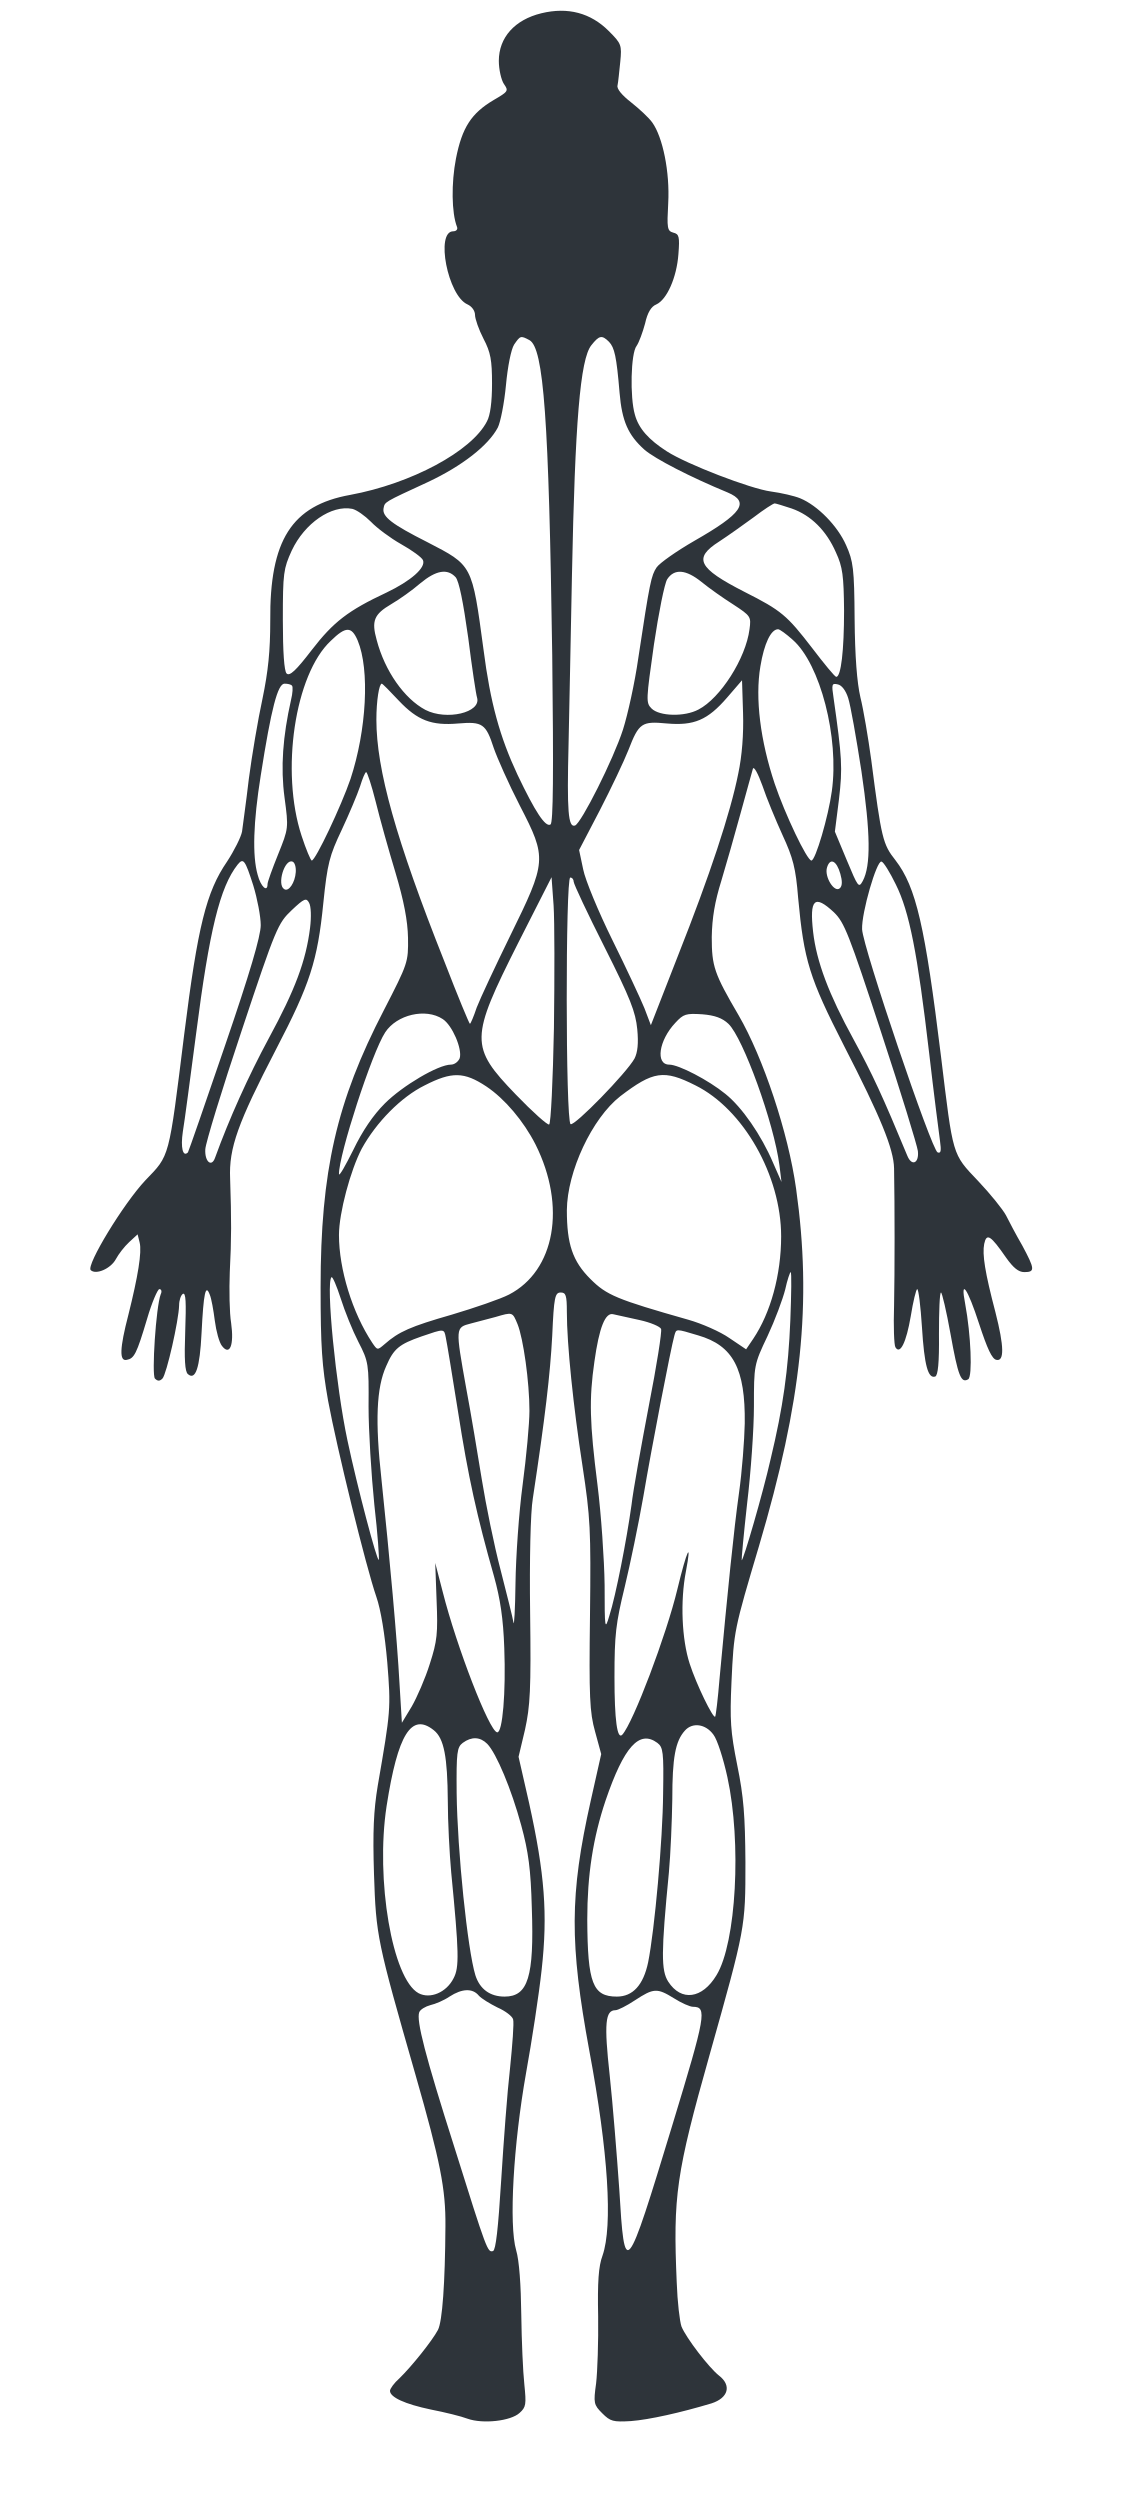
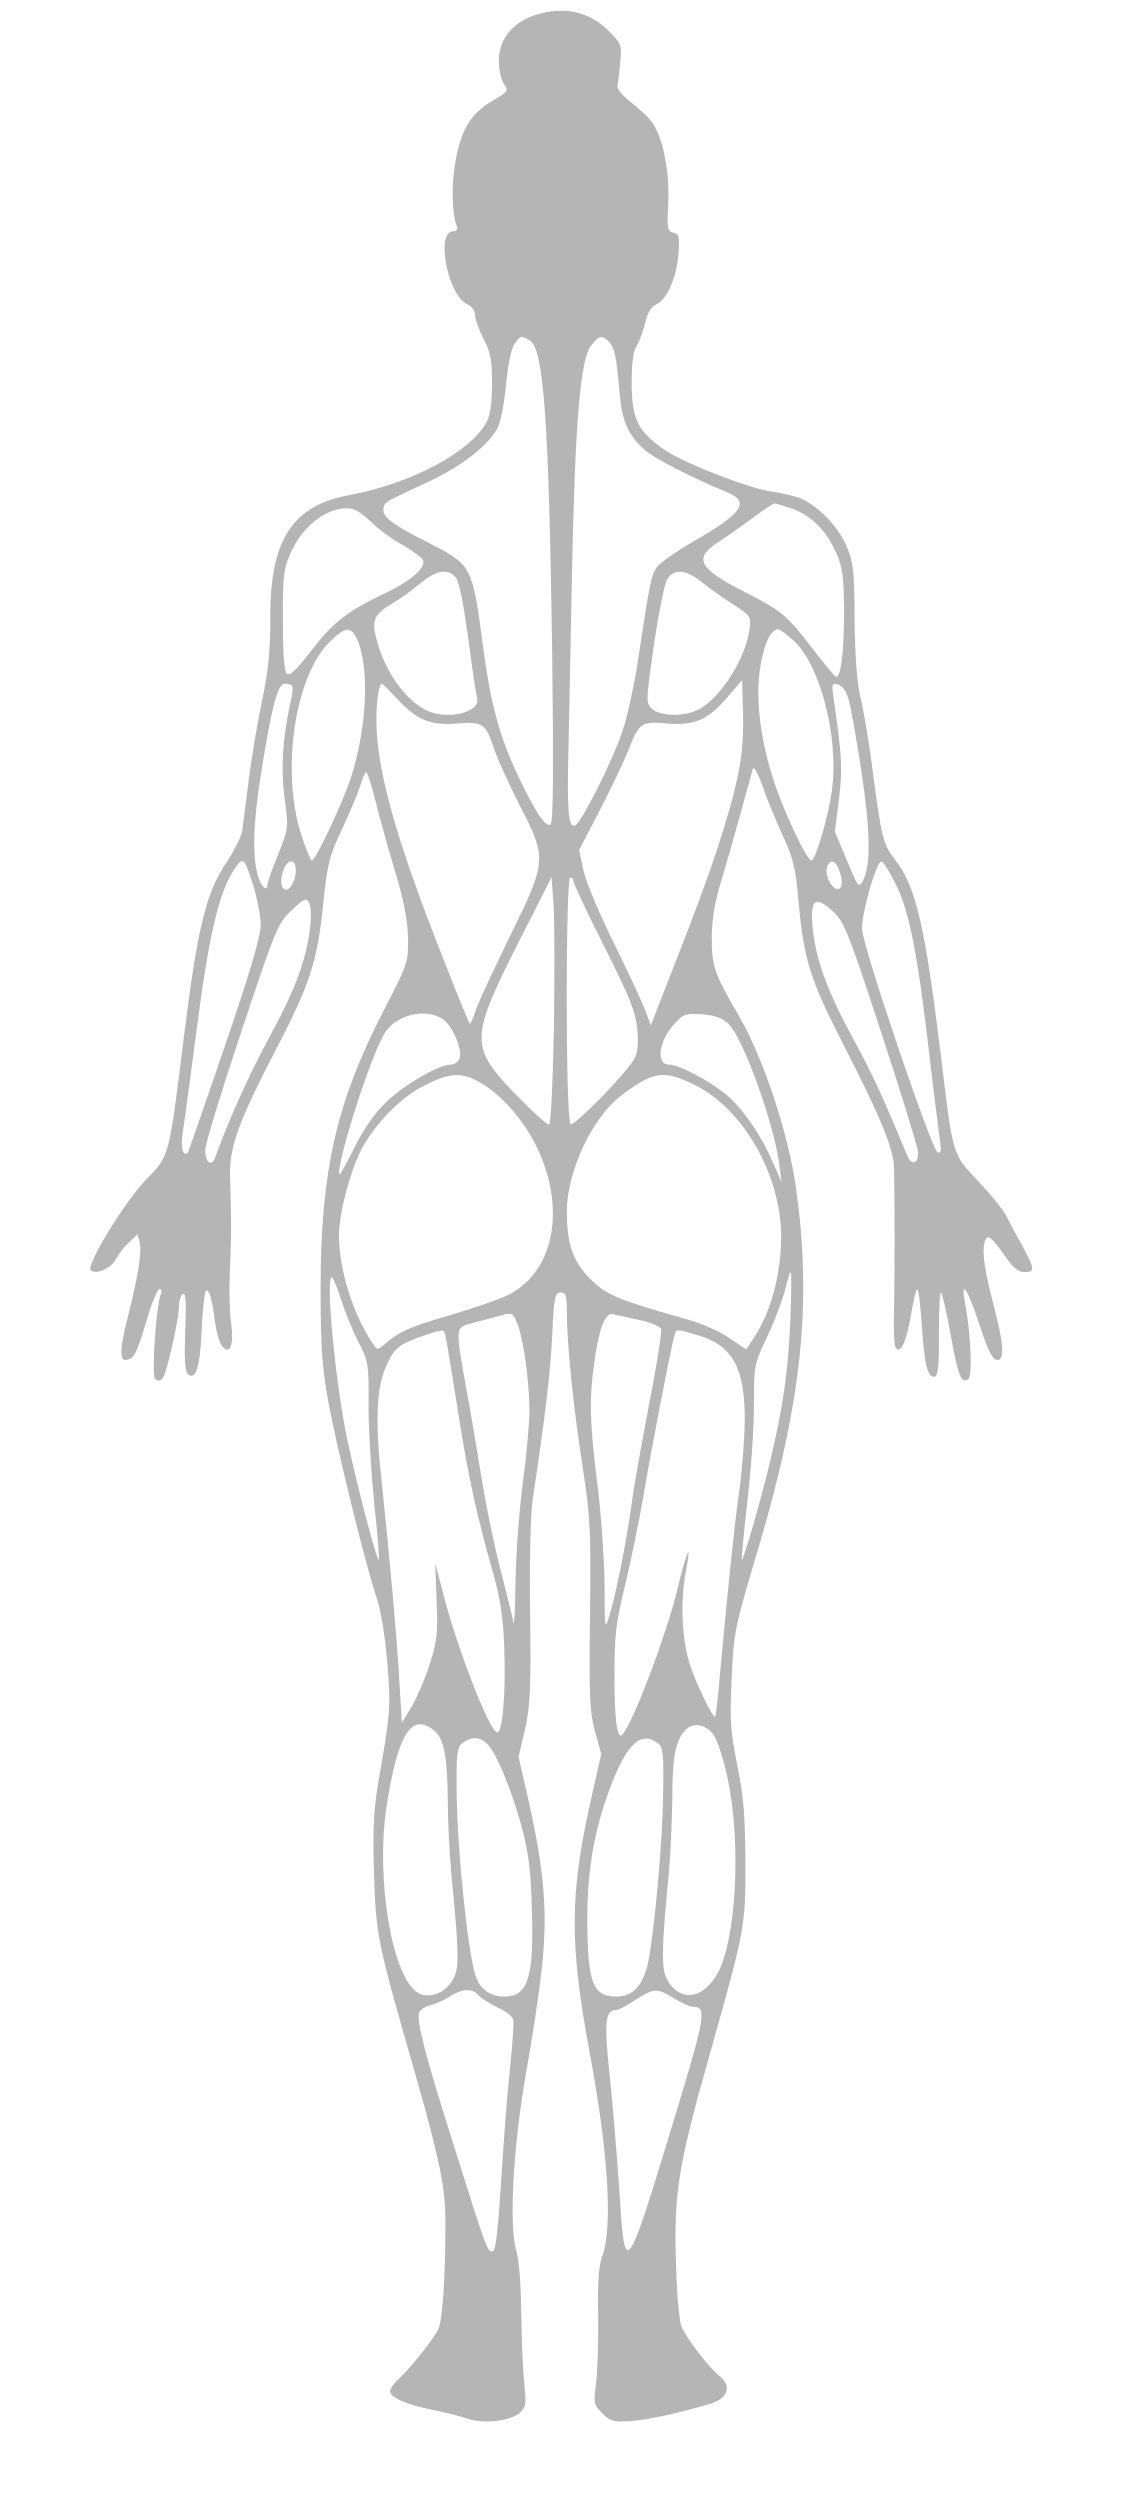
<svg xmlns="http://www.w3.org/2000/svg" width="330" height="735" viewBox="0 0 330 735">
-   <g fill="#2e343a" stroke="none" transform="translate(-966.344,764) scale(0.1,-0.1)">
+   <g fill="#b5b5b5" stroke="none" transform="translate(-966.344,764) scale(0.1,-0.1)">
    <path d="M11255 7601 c-78 -19 -125 -71 -125 -140 0 -25 7 -56 15 -68 14 -20 13 -22 -30 -47 -66 -39 -93 -81 -111 -172 -14 -72 -13 -160 3 -201 3 -7 -2 -13 -11 -13 -53 0 -16 -190 42 -215 13 -6 22 -19 22 -31 0 -11 11 -43 25 -70 21 -40 25 -63 25 -132 0 -53 -5 -93 -15 -111 -45 -88 -223 -183 -402 -216 -172 -31 -237 -133 -235 -370 0 -89 -6 -148 -23 -230 -13 -60 -31 -166 -40 -235 -8 -69 -18 -138 -20 -155 -3 -16 -23 -56 -44 -88 -61 -89 -86 -189 -126 -508 -46 -370 -42 -354 -114 -429 -65 -69 -174 -249 -161 -264 15 -15 59 4 74 32 8 15 25 37 39 50 l25 23 6 -24 c7 -28 -5 -100 -33 -212 -26 -100 -27 -138 -5 -133 22 4 29 17 60 121 14 48 31 87 36 87 6 0 8 -7 4 -15 -14 -36 -27 -238 -17 -248 8 -8 14 -8 22 0 12 12 48 171 49 215 0 15 5 30 11 34 9 5 10 -25 7 -110 -3 -82 -1 -119 8 -126 22 -19 35 17 40 121 6 119 12 145 24 113 5 -11 11 -46 15 -77 4 -31 13 -64 21 -74 23 -30 36 2 27 67 -5 30 -6 98 -4 150 5 98 5 153 1 275 -4 90 23 164 135 380 100 192 122 260 139 430 12 117 18 139 54 215 22 47 46 104 54 128 7 23 15 42 18 42 3 0 16 -39 28 -87 12 -49 38 -142 58 -208 25 -84 36 -142 37 -192 1 -72 0 -75 -71 -213 -139 -268 -186 -473 -186 -815 0 -174 4 -231 22 -333 26 -140 111 -487 142 -577 13 -37 25 -111 32 -192 11 -137 10 -143 -28 -363 -12 -73 -15 -134 -11 -260 6 -182 9 -196 122 -590 73 -255 89 -336 88 -445 -1 -167 -9 -280 -22 -305 -17 -32 -77 -107 -113 -142 -16 -14 -28 -31 -28 -37 0 -19 44 -39 120 -55 41 -8 90 -20 108 -27 45 -16 127 -7 153 17 19 17 20 25 14 84 -4 36 -8 128 -9 205 -1 87 -6 159 -15 189 -22 75 -8 312 29 521 17 94 38 231 46 305 18 162 9 281 -37 489 l-31 136 19 80 c15 69 18 116 15 345 -2 154 1 294 8 335 36 237 51 365 57 478 5 114 8 127 25 127 15 0 18 -8 18 -57 0 -95 19 -278 46 -453 23 -152 25 -185 22 -440 -3 -239 -1 -284 15 -341 l18 -66 -31 -138 c-62 -277 -62 -418 -4 -734 56 -299 69 -515 39 -602 -12 -32 -15 -78 -13 -179 1 -74 -2 -163 -6 -197 -8 -58 -7 -63 18 -88 24 -24 32 -26 84 -23 54 4 147 25 237 52 50 16 60 53 22 82 -30 24 -96 110 -110 144 -5 14 -12 72 -14 130 -11 254 -2 319 97 670 105 373 105 373 105 565 -1 137 -5 192 -24 285 -20 100 -22 132 -17 245 7 152 8 154 81 400 126 426 156 715 109 1050 -23 165 -97 386 -169 510 -72 123 -79 144 -79 230 1 57 9 104 28 165 14 47 40 137 57 200 17 63 34 122 36 130 3 8 15 -14 28 -50 12 -36 39 -101 59 -145 31 -67 39 -97 46 -185 17 -184 33 -235 135 -435 107 -208 146 -303 147 -360 2 -112 2 -303 0 -403 -2 -62 0 -117 4 -123 14 -23 32 15 45 91 7 44 16 80 19 80 4 0 10 -50 14 -112 7 -113 18 -152 39 -145 8 3 12 40 11 125 0 67 2 122 6 122 3 0 16 -55 28 -122 22 -123 31 -146 52 -133 13 8 8 131 -9 222 -15 77 7 46 41 -59 24 -73 38 -104 51 -106 23 -5 23 38 -3 140 -31 118 -39 170 -33 201 7 33 19 25 64 -40 22 -31 37 -43 54 -43 32 0 31 9 -6 78 -18 31 -39 71 -48 89 -9 17 -46 63 -82 101 -77 81 -73 71 -109 366 -47 383 -73 498 -134 577 -37 47 -41 62 -71 294 -9 66 -23 149 -32 185 -10 43 -16 120 -17 230 -1 149 -4 170 -25 217 -25 57 -84 117 -135 138 -17 7 -56 16 -86 20 -60 8 -247 80 -306 118 -53 34 -83 67 -94 108 -15 51 -12 181 5 202 7 10 18 40 25 66 7 32 18 50 33 56 31 14 60 79 65 148 4 51 2 59 -15 63 -18 5 -19 13 -15 87 5 91 -16 194 -47 237 -10 14 -38 40 -62 59 -27 21 -43 40 -40 50 2 9 5 40 8 69 5 50 3 54 -34 91 -53 53 -120 71 -198 52z m-35 -961 c42 -23 57 -231 67 -926 4 -348 3 -493 -5 -498 -15 -9 -45 37 -97 146 -52 111 -80 212 -100 368 -34 252 -32 247 -165 316 -105 53 -133 75 -129 99 4 20 -1 17 131 78 100 47 177 107 205 160 8 16 19 72 24 125 5 54 15 105 24 119 18 26 19 27 45 13z m234 -5 c16 -17 22 -42 31 -150 7 -83 25 -124 73 -167 31 -27 136 -81 245 -126 66 -28 42 -62 -98 -142 -52 -30 -102 -65 -111 -78 -16 -24 -20 -42 -54 -267 -10 -71 -31 -166 -45 -210 -28 -87 -123 -276 -141 -282 -20 -7 -24 41 -19 239 2 106 7 330 10 498 9 446 24 634 57 675 23 29 31 31 52 10z m537 -490 c57 -20 102 -65 130 -129 20 -43 23 -69 24 -171 0 -118 -9 -195 -23 -195 -4 0 -36 39 -71 85 -74 96 -90 110 -199 165 -137 70 -151 99 -74 148 26 17 71 49 101 71 30 23 58 41 62 41 3 0 26 -7 50 -15z m-1237 -39 c17 -18 57 -48 89 -66 32 -18 61 -39 64 -47 9 -22 -36 -61 -107 -95 -113 -53 -156 -86 -220 -169 -46 -60 -65 -78 -74 -69 -7 7 -11 62 -11 158 0 138 2 150 26 203 38 81 117 135 178 123 13 -3 37 -20 55 -38z m249 -163 c10 -12 22 -71 37 -178 11 -88 23 -167 26 -176 13 -44 -90 -68 -152 -36 -62 33 -119 114 -143 205 -16 57 -8 76 43 106 24 14 62 41 85 61 47 39 80 44 104 18z m723 -14 c22 -18 63 -47 93 -66 52 -34 53 -36 48 -73 -11 -86 -86 -203 -150 -236 -41 -22 -115 -20 -138 3 -17 17 -16 25 7 188 14 94 31 179 39 192 21 32 55 29 101 -8z m-1011 -172 c36 -86 26 -264 -21 -407 -27 -79 -103 -240 -114 -240 -3 0 -17 33 -30 73 -62 189 -20 474 86 573 44 43 61 43 79 1z m1279 2 c81 -71 137 -288 115 -445 -10 -74 -48 -204 -60 -204 -13 0 -78 137 -108 226 -42 126 -58 251 -42 345 11 67 31 109 52 109 5 0 24 -14 43 -31z m-160 -393 c-23 -116 -84 -300 -177 -535 l-80 -205 -19 50 c-11 27 -53 117 -94 200 -41 83 -80 177 -86 208 l-12 57 61 117 c33 64 71 144 84 177 31 80 39 85 113 78 80 -7 120 10 177 76 l44 51 3 -96 c2 -62 -3 -126 -14 -178z m-1312 258 c3 -3 2 -22 -3 -42 -24 -107 -31 -198 -19 -287 12 -90 12 -90 -19 -167 -17 -42 -31 -81 -31 -87 0 -26 -20 -8 -29 27 -16 56 -13 154 9 292 31 198 50 270 70 270 9 0 19 -2 22 -6z m314 -44 c55 -58 96 -74 175 -67 71 6 81 -1 104 -72 10 -29 44 -106 77 -170 80 -155 79 -163 -29 -383 -44 -90 -88 -184 -98 -210 -9 -27 -18 -48 -20 -48 -2 0 -36 82 -75 183 -143 360 -200 565 -200 711 0 56 8 106 16 106 2 0 24 -22 50 -50z m1321 8 c7 -21 24 -118 39 -215 27 -183 28 -278 4 -323 -12 -22 -14 -18 -47 61 l-35 84 12 95 c11 93 9 123 -16 299 -6 39 -5 43 12 39 12 -2 24 -18 31 -40z m-1749 -551 c12 -39 22 -92 22 -117 0 -32 -32 -141 -105 -354 -58 -170 -107 -311 -109 -314 -15 -15 -22 14 -15 61 5 29 22 159 39 288 39 304 70 431 122 497 17 21 22 14 46 -61z m125 39 c-2 -31 -21 -59 -34 -50 -22 13 1 89 24 81 7 -2 11 -16 10 -31z m1601 -5 c6 -21 6 -35 -1 -42 -16 -16 -47 34 -38 61 9 29 28 20 39 -19z m163 -31 c40 -80 64 -203 98 -495 14 -121 29 -237 32 -259 4 -29 3 -38 -7 -34 -17 5 -220 604 -222 656 -2 48 43 203 57 199 6 -1 25 -32 42 -67z m-1005 -423 c-3 -153 -9 -280 -14 -283 -4 -3 -49 37 -98 88 -136 141 -135 164 7 446 l98 193 6 -83 c3 -46 3 -208 1 -361z m58 431 c0 -7 41 -94 91 -193 76 -151 91 -190 96 -241 4 -42 1 -68 -8 -86 -23 -42 -177 -200 -188 -193 -15 8 -15 725 -1 725 6 0 10 -6 10 -12z m-775 -136 c-12 -97 -44 -182 -121 -324 -61 -113 -117 -238 -158 -351 -10 -30 -31 -13 -29 24 1 19 49 176 107 349 101 304 107 316 147 354 37 35 43 37 51 22 6 -10 7 -42 3 -74z m1540 46 c31 -30 44 -63 139 -353 58 -176 106 -333 108 -349 4 -36 -18 -46 -31 -14 -72 174 -103 241 -158 342 -73 133 -109 229 -119 316 -11 97 4 111 61 58z m-1150 -314 c28 -18 58 -88 50 -115 -4 -10 -15 -19 -26 -19 -37 0 -142 -62 -194 -114 -35 -35 -66 -81 -93 -137 -23 -46 -41 -78 -42 -71 -1 55 97 358 136 417 34 52 119 72 169 39z m840 -14 c43 -41 134 -292 150 -416 l6 -49 -25 57 c-34 80 -91 163 -140 202 -49 40 -137 86 -165 86 -41 0 -31 71 18 123 24 26 31 28 79 25 37 -3 59 -11 77 -28z m-712 -184 c54 -36 110 -102 145 -171 91 -182 57 -371 -78 -441 -25 -13 -101 -39 -168 -59 -122 -35 -156 -50 -198 -87 -21 -18 -21 -18 -36 4 -59 89 -98 217 -98 317 0 65 34 191 67 254 43 78 116 152 185 186 80 41 116 40 181 -3z m615 3 c141 -70 252 -265 252 -444 0 -113 -31 -225 -82 -301 l-21 -31 -49 33 c-27 19 -82 43 -121 54 -211 60 -240 72 -288 120 -52 52 -69 102 -69 202 1 114 74 270 157 335 97 74 128 79 221 32z m279 -691 c-6 -145 -21 -254 -58 -408 -22 -98 -81 -301 -85 -297 -1 1 6 77 16 167 11 91 20 220 20 286 0 120 0 122 40 206 22 47 45 109 52 137 6 28 14 51 16 51 3 0 2 -64 -1 -142z m-1270 -63 c30 -58 31 -65 30 -190 0 -71 8 -201 17 -289 10 -87 15 -160 13 -162 -5 -5 -63 214 -92 351 -34 159 -64 463 -47 480 3 3 15 -25 27 -62 12 -38 35 -95 52 -128z m468 52 c17 -42 35 -170 35 -255 0 -37 -9 -134 -20 -217 -11 -82 -20 -213 -21 -290 -1 -77 -4 -129 -6 -115 -2 14 -20 84 -38 155 -19 72 -43 191 -55 265 -12 74 -32 195 -46 269 -32 179 -32 178 14 190 20 5 53 14 72 19 51 15 50 15 65 -21z m359 12 c32 -7 60 -19 63 -26 3 -7 -13 -109 -36 -226 -22 -116 -46 -248 -51 -292 -14 -101 -46 -266 -65 -325 -13 -44 -14 -41 -14 90 -1 75 -10 207 -21 295 -23 182 -25 251 -9 362 14 100 32 146 56 139 10 -2 44 -10 77 -17z m-570 -51 c3 -13 19 -111 36 -218 30 -193 56 -309 106 -485 18 -65 27 -123 30 -210 5 -130 -5 -251 -21 -248 -23 3 -119 251 -160 413 l-22 85 4 -110 c4 -97 2 -119 -20 -187 -13 -42 -38 -99 -53 -125 l-29 -48 -7 115 c-7 130 -29 371 -53 600 -19 172 -15 270 14 334 22 51 38 64 104 87 67 23 66 23 71 -3z m742 6 c103 -30 139 -98 137 -259 -1 -49 -8 -142 -17 -205 -15 -107 -33 -285 -57 -544 -5 -61 -11 -111 -13 -113 -6 -6 -55 94 -75 156 -23 71 -28 183 -11 271 18 95 3 64 -25 -52 -32 -134 -130 -393 -162 -428 -15 -16 -23 43 -23 169 0 126 4 158 30 265 16 66 41 187 55 267 24 142 81 437 91 472 6 21 3 21 70 1z m-777 -1161 c30 -24 40 -78 41 -208 0 -60 5 -155 10 -210 23 -236 24 -279 7 -311 -21 -42 -69 -62 -103 -44 -77 42 -127 333 -94 550 33 212 73 276 139 223z m822 -13 c11 -14 29 -70 41 -125 42 -192 26 -487 -32 -582 -42 -70 -104 -78 -142 -19 -21 33 -21 85 2 321 5 55 9 152 10 215 0 123 9 171 37 202 22 25 61 20 84 -12z m-665 -27 c27 -28 71 -133 100 -240 21 -77 28 -129 31 -243 7 -202 -11 -260 -80 -260 -43 0 -73 22 -86 63 -23 75 -53 366 -55 535 -1 121 1 135 18 148 26 19 51 18 72 -3z m500 3 c17 -13 19 -26 17 -148 -1 -137 -25 -402 -44 -497 -14 -67 -45 -101 -92 -101 -71 0 -86 39 -87 226 0 132 17 241 54 351 54 158 99 208 152 169z m-525 -743 c8 -9 33 -24 55 -35 23 -10 44 -26 46 -35 3 -10 -2 -74 -9 -143 -8 -69 -19 -217 -26 -329 -9 -145 -16 -206 -24 -209 -16 -5 -18 0 -113 303 -87 273 -113 375 -104 399 3 8 18 17 33 21 14 3 40 14 56 25 37 24 68 25 86 3z m574 -8 c22 -14 47 -25 56 -25 42 0 37 -26 -60 -345 -138 -454 -141 -457 -157 -190 -7 99 -19 249 -28 333 -17 154 -13 192 17 192 7 0 33 13 57 29 55 36 65 37 115 6z" />
  </g>
</svg>
